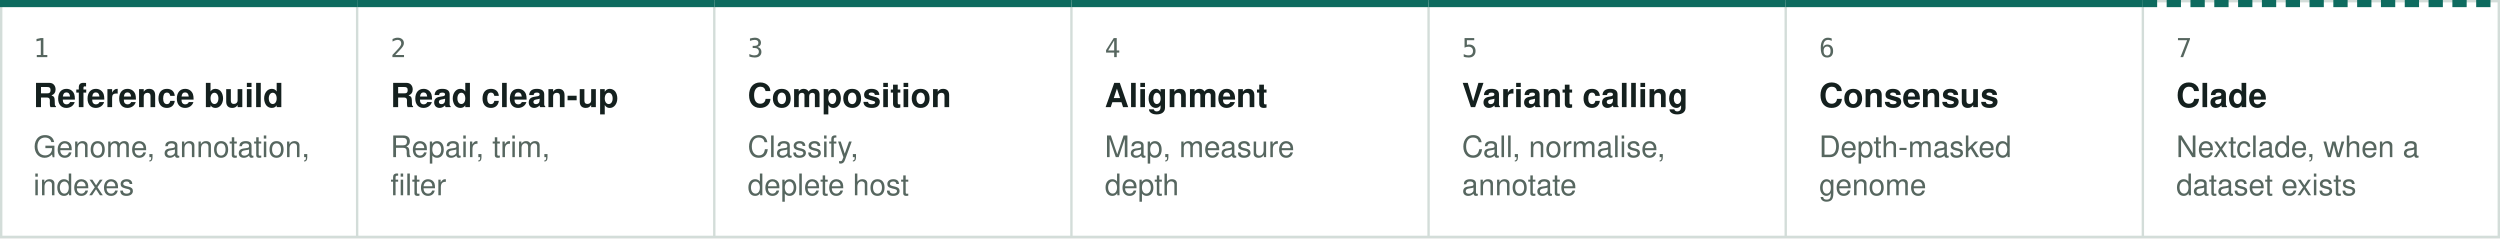
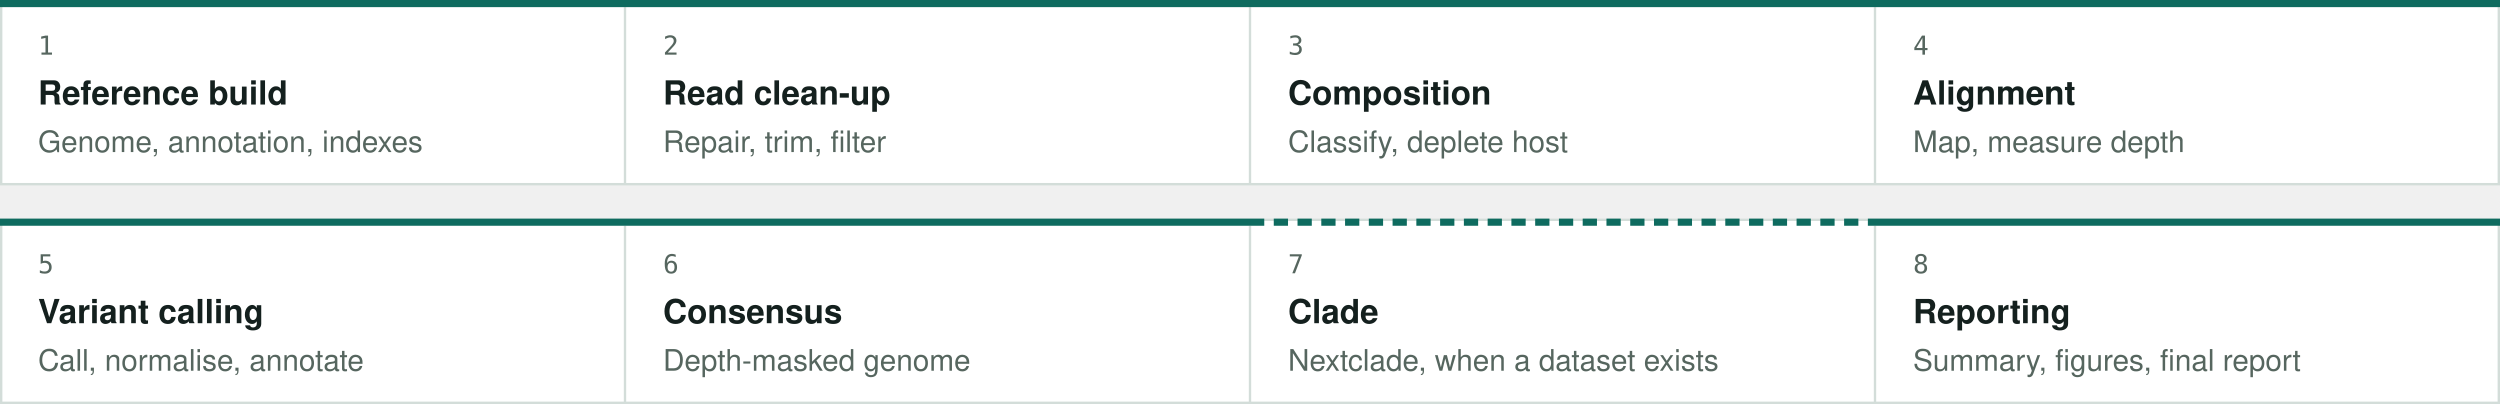
- <svg xmlns="http://www.w3.org/2000/svg" viewBox="0 0 1050 100" width="1050" height="100" role="img" aria-labelledby="title">
+ <svg xmlns="http://www.w3.org/2000/svg" viewBox="0 0 1052 170" width="1052" height="170" role="img" aria-labelledby="title">
  <style>
    .cell { fill: #FFFFFF; stroke: #D3DDD9; stroke-width: 1; }
    .rule { stroke: #D3DDD9; stroke-width: 1; }
    .bar { stroke: #0E6B5F; stroke-width: 3; }
    .opt { stroke-dasharray: 6 4; }
    .n { font: 11px ui-monospace, SFMono-Regular, Menlo, Consolas, monospace; fill: #56665F; }
    .t { font: 600 14px "Helvetica Neue", Helvetica, Arial, sans-serif; fill: #14201E; }
    .s { font: 12.5px "Helvetica Neue", Helvetica, Arial, sans-serif; fill: #56665F; }
    @media (prefers-color-scheme: dark) {
      .cell { fill: #131C1B; stroke: #24322F; }
      .rule { stroke: #24322F; }
      .bar { stroke: #52C2AE; }
      .n, .s { fill: #94A7A0; }
      .t { fill: #E2ECE8; }
    }
  </style>
-   <rect class="cell" x="0.5" y="0.5" width="1049" height="99" />
-   <line class="rule" x1="150" y1="3" x2="150" y2="99.5" />
-   <line class="rule" x1="300" y1="3" x2="300" y2="99.5" />
-   <line class="rule" x1="450" y1="3" x2="450" y2="99.5" />
-   <line class="rule" x1="600" y1="3" x2="600" y2="99.5" />
-   <line class="rule" x1="750" y1="3" x2="750" y2="99.5" />
-   <line class="rule" x1="900" y1="3" x2="900" y2="99.5" />
-   <line class="bar" x1="0" y1="1.5" x2="150" y2="1.5" />
-   <line class="bar" x1="150" y1="1.5" x2="300" y2="1.5" />
-   <line class="bar" x1="300" y1="1.5" x2="450" y2="1.5" />
-   <line class="bar" x1="450" y1="1.5" x2="600" y2="1.5" />
-   <line class="bar" x1="600" y1="1.5" x2="750" y2="1.5" />
-   <line class="bar" x1="750" y1="1.5" x2="900" y2="1.5" />
-   <line class="bar opt" x1="900" y1="1.5" x2="1050" y2="1.5" />
-   <text class="n" x="14" y="24">1</text>
-   <text class="t" x="14" y="45">Reference build</text>
-   <text class="s" x="14" y="66">Genome, annotation,</text>
-   <text class="s" x="14" y="82">indexes</text>
-   <text class="n" x="164" y="24">2</text>
-   <text class="t" x="164" y="45">Read clean-up</text>
-   <text class="s" x="164" y="66">Repair, trim,</text>
-   <text class="s" x="164" y="82">filter</text>
-   <text class="n" x="314" y="24">3</text>
-   <text class="t" x="314" y="45">Composition</text>
-   <text class="s" x="314" y="66">Classify,</text>
-   <text class="s" x="314" y="82">deplete host</text>
-   <text class="n" x="464" y="24">4</text>
-   <text class="t" x="464" y="45">Alignment</text>
-   <text class="s" x="464" y="66">Map, measure</text>
-   <text class="s" x="464" y="82">depth</text>
-   <text class="n" x="614" y="24">5</text>
-   <text class="t" x="614" y="45">Variant calling</text>
-   <text class="s" x="614" y="66">Call, normalise,</text>
-   <text class="s" x="614" y="82">annotate</text>
-   <text class="n" x="764" y="24">6</text>
-   <text class="t" x="764" y="45">Consensus</text>
-   <text class="s" x="764" y="66">Depth-masked</text>
-   <text class="s" x="764" y="82">genome</text>
-   <text class="n" x="914" y="24">7</text>
-   <text class="t" x="914" y="45">Clade</text>
-   <text class="s" x="914" y="66">Nextclade, when a</text>
-   <text class="s" x="914" y="82">dataset exists</text>
+   <rect class="cell" x="0.5" y="0.5" width="1051" height="77" />
+   <line class="rule" x1="263" y1="3" x2="263" y2="77.5" />
+   <line class="rule" x1="526" y1="3" x2="526" y2="77.5" />
+   <line class="rule" x1="789" y1="3" x2="789" y2="77.5" />
+   <line class="bar" x1="0" y1="1.5" x2="263" y2="1.5" />
+   <line class="bar" x1="263" y1="1.5" x2="526" y2="1.5" />
+   <line class="bar" x1="526" y1="1.5" x2="789" y2="1.5" />
+   <line class="bar" x1="789" y1="1.5" x2="1052" y2="1.5" />
+   <text class="n" x="16" y="23">1</text>
+   <text class="t" x="16" y="44">Reference build</text>
+   <text class="s" x="16" y="64">Genome, annotation, indexes</text>
+   <text class="n" x="279" y="23">2</text>
+   <text class="t" x="279" y="44">Read clean-up</text>
+   <text class="s" x="279" y="64">Repair, trim, filter</text>
+   <text class="n" x="542" y="23">3</text>
+   <text class="t" x="542" y="44">Composition</text>
+   <text class="s" x="542" y="64">Classify, deplete host</text>
+   <text class="n" x="805" y="23">4</text>
+   <text class="t" x="805" y="44">Alignment</text>
+   <text class="s" x="805" y="64">Map, measure depth</text>
+   <rect class="cell" x="0.5" y="92.5" width="1051" height="77" />
+   <line class="rule" x1="263" y1="95" x2="263" y2="169.5" />
+   <line class="rule" x1="526" y1="95" x2="526" y2="169.5" />
+   <line class="rule" x1="789" y1="95" x2="789" y2="169.5" />
+   <line class="bar" x1="0" y1="93.5" x2="263" y2="93.5" />
+   <line class="bar" x1="263" y1="93.5" x2="526" y2="93.5" />
+   <line class="bar opt" x1="526" y1="93.5" x2="789" y2="93.5" />
+   <line class="bar" x1="789" y1="93.5" x2="1052" y2="93.5" />
+   <text class="n" x="16" y="115">5</text>
+   <text class="t" x="16" y="136">Variant calling</text>
+   <text class="s" x="16" y="156">Call, normalise, annotate</text>
+   <text class="n" x="279" y="115">6</text>
+   <text class="t" x="279" y="136">Consensus</text>
+   <text class="s" x="279" y="156">Depth-masked genome</text>
+   <text class="n" x="542" y="115">7</text>
+   <text class="t" x="542" y="136">Clade</text>
+   <text class="s" x="542" y="156">Nextclade, when a dataset exists</text>
+   <text class="n" x="805" y="115">8</text>
+   <text class="t" x="805" y="136">Reporting</text>
+   <text class="s" x="805" y="156">Summary, figures, final report</text>
</svg>
